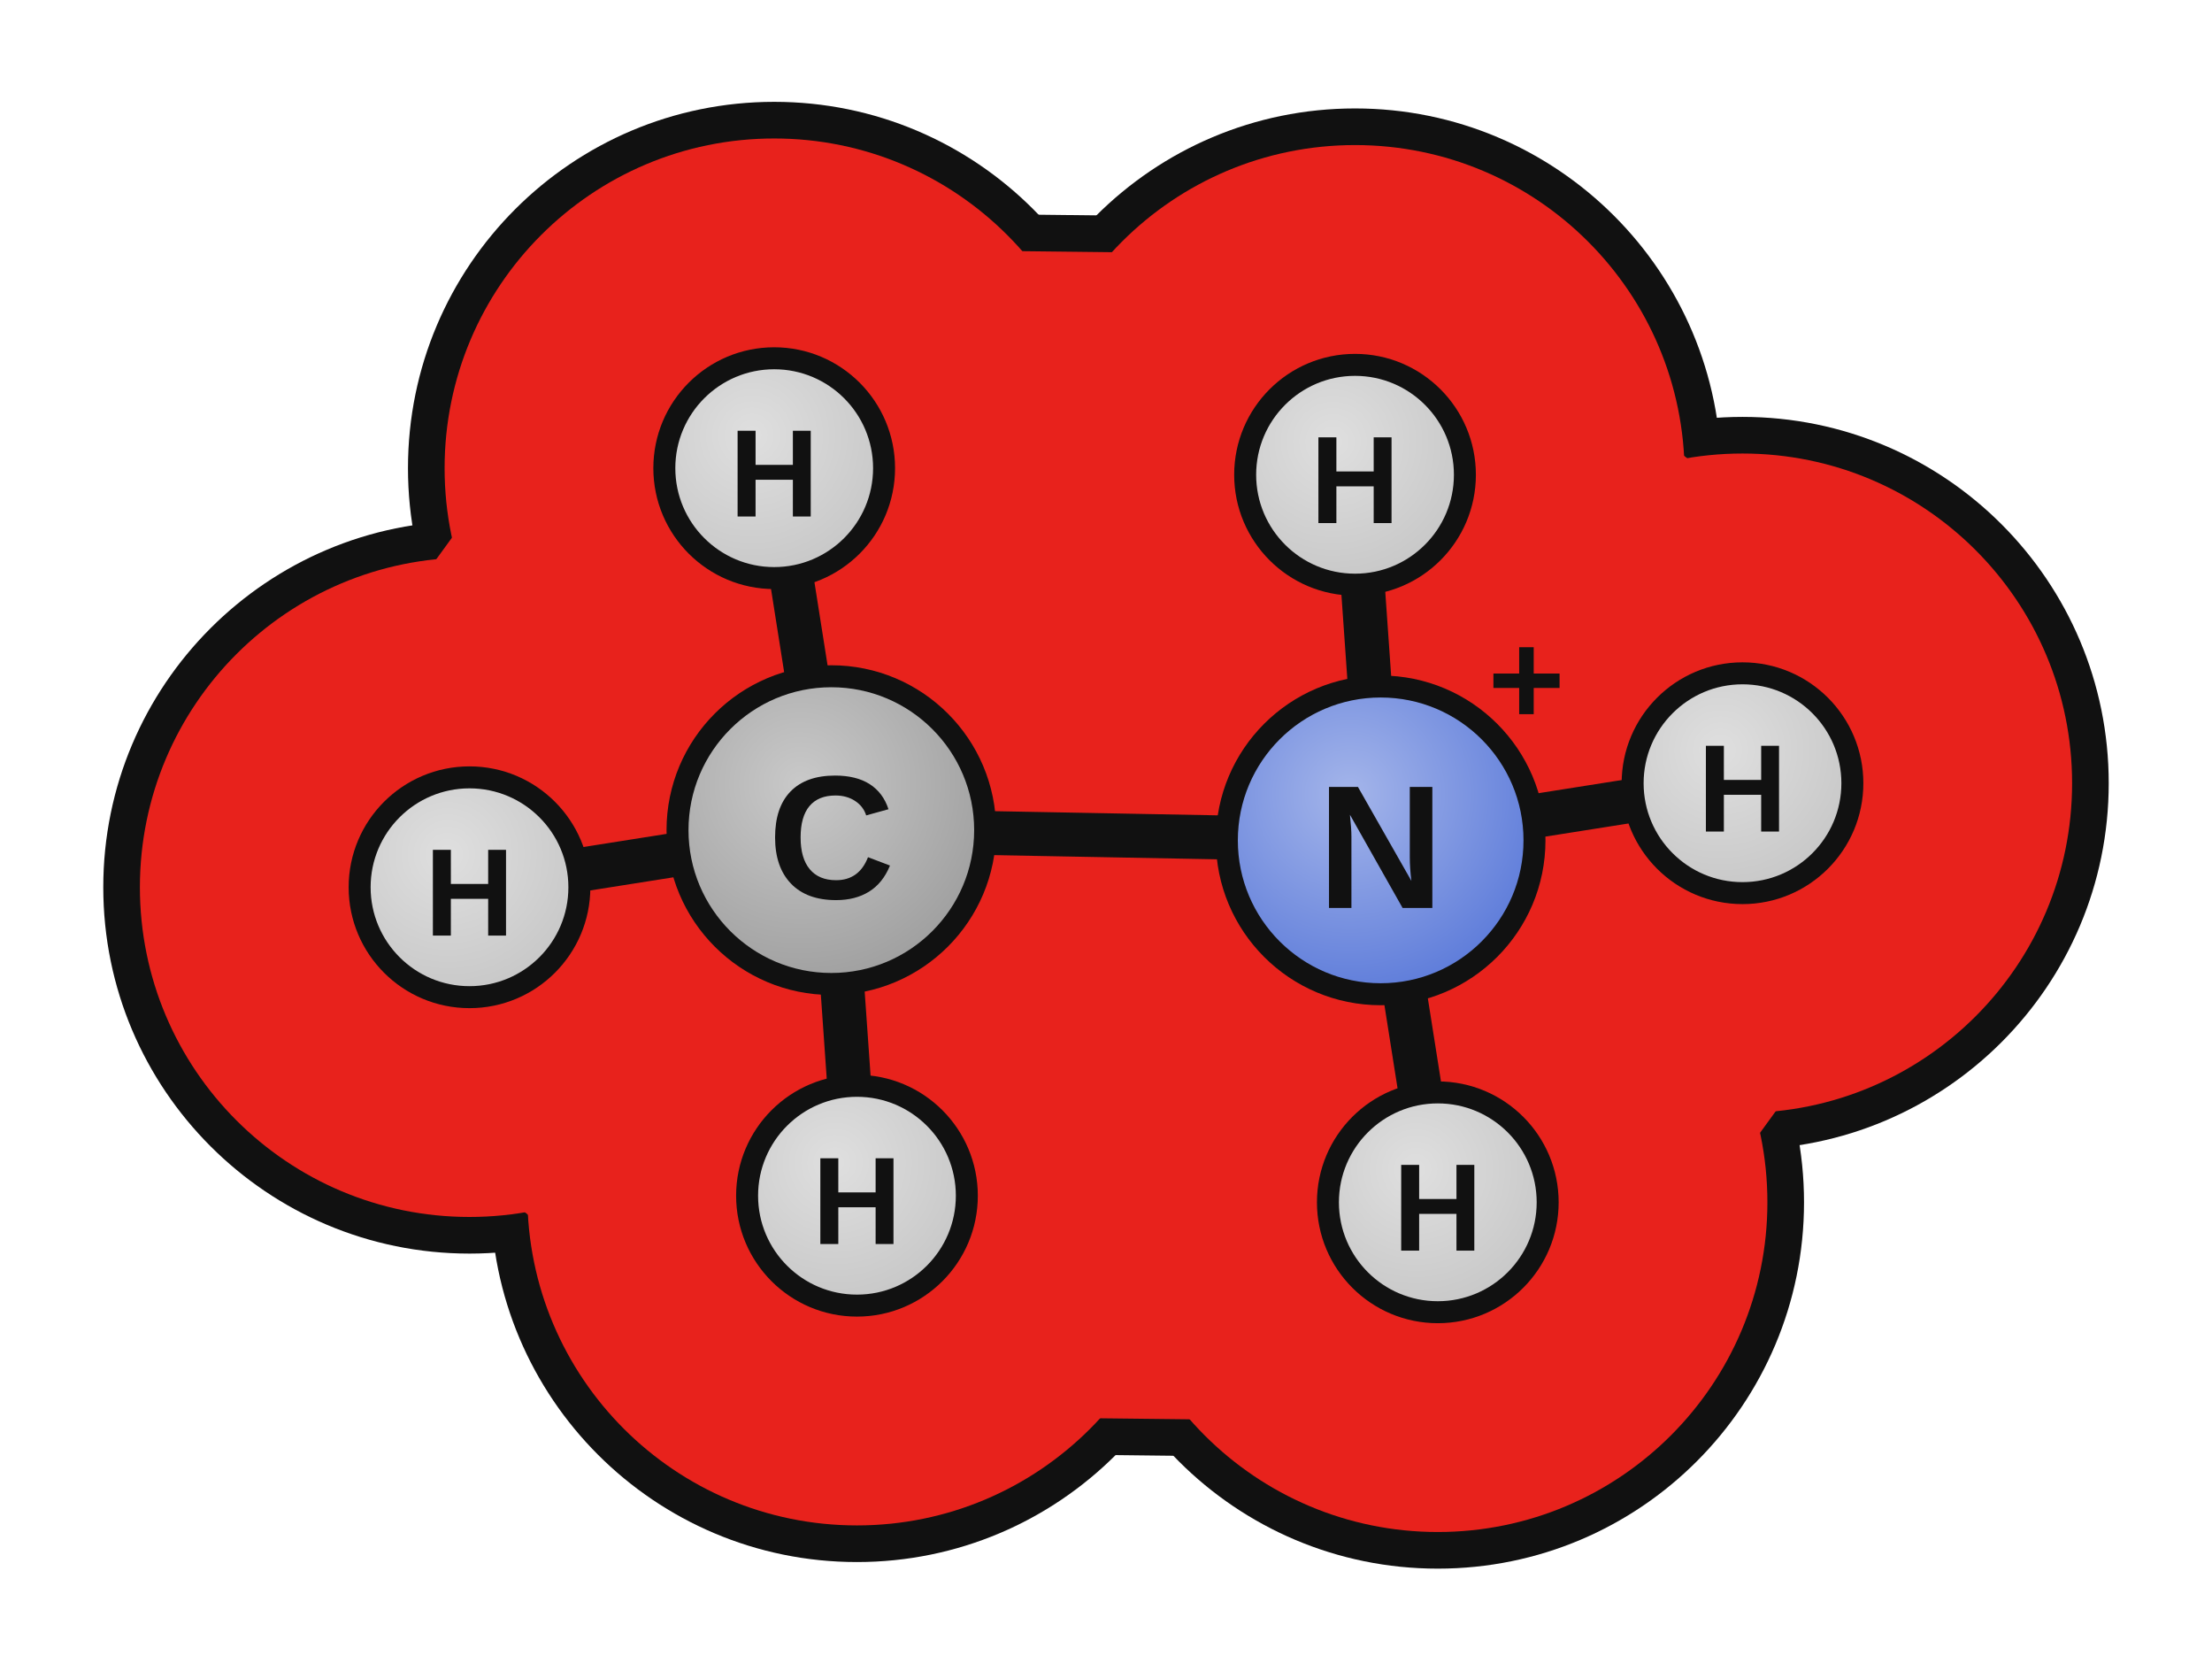
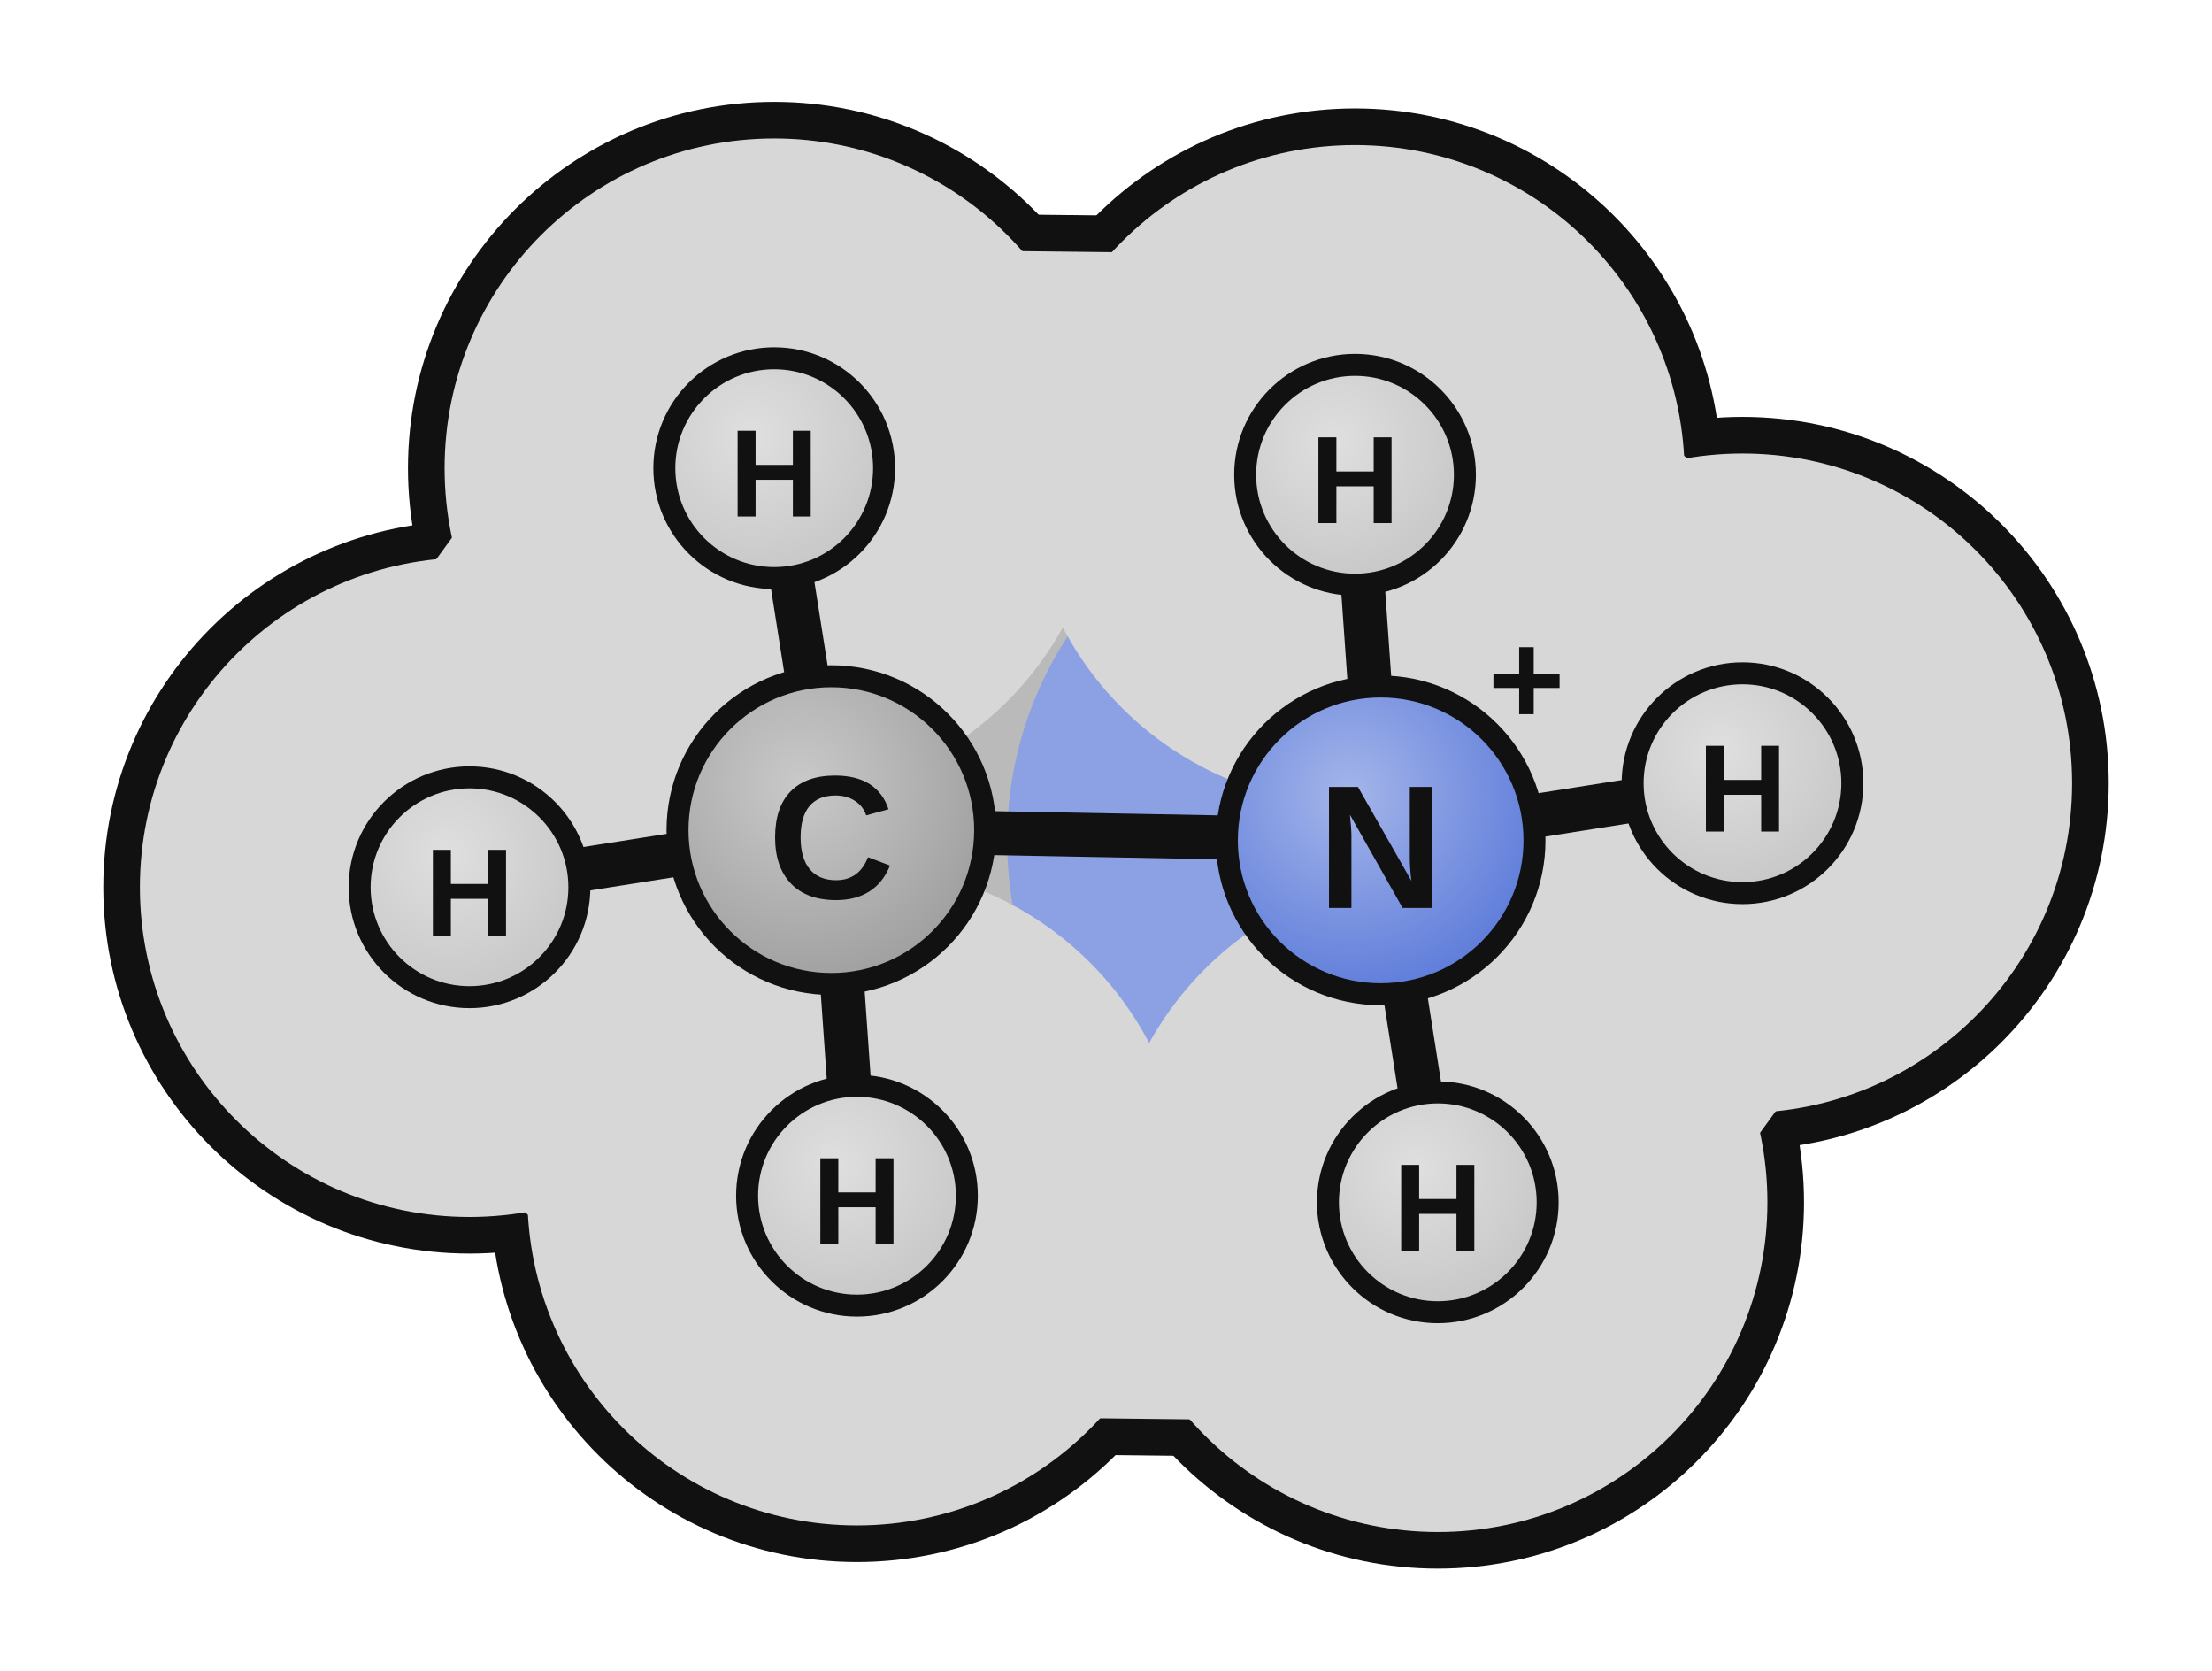
<svg xmlns="http://www.w3.org/2000/svg" viewBox="-151 -114 302 228" width="302" height="228">
  <defs>
    <radialGradient id="gC" cx="40%" cy="35%" r="70%">
      <stop offset="0" stop-color="#c9c9c9" />
      <stop offset="1" stop-color="#9d9d9d" />
    </radialGradient>
    <radialGradient id="gH" cx="40%" cy="35%" r="70%">
      <stop offset="0" stop-color="#dfdfdf" />
      <stop offset="1" stop-color="#c6c6c6" />
    </radialGradient>
    <radialGradient id="gN" cx="40%" cy="35%" r="70%">
      <stop offset="0" stop-color="#a4b5ea" />
      <stop offset="1" stop-color="#5a79d9" />
    </radialGradient>
    <radialGradient id="gO" cx="40%" cy="35%" r="70%">
      <stop offset="0" stop-color="#f0918b" />
      <stop offset="1" stop-color="#e5382d" />
    </radialGradient>
    <radialGradient id="gP" cx="40%" cy="35%" r="70%">
      <stop offset="0" stop-color="#f6c38a" />
      <stop offset="1" stop-color="#f0932b" />
    </radialGradient>
    <radialGradient id="gS" cx="40%" cy="35%" r="70%">
      <stop offset="0" stop-color="#efe499" />
      <stop offset="1" stop-color="#e3cf46" />
    </radialGradient>
    <radialGradient id="gMg" cx="40%" cy="35%" r="70%">
      <stop offset="0" stop-color="#b8e4b8" />
      <stop offset="1" stop-color="#7fcf7f" />
    </radialGradient>
    <radialGradient id="gX" cx="40%" cy="35%" r="70%">
      <stop offset="0" stop-color="#e0e0e0" />
      <stop offset="1" stop-color="#b0b0b0" />
    </radialGradient>
+     <linearGradient id="l0" gradientUnits="userSpaceOnUse" x1="-37.5" y1="-0.7" x2="37.5" y2="0.7">
+       <stop offset="0.45" stop-color="#bababa" />
+       <stop offset="0.55" stop-color="#8ba1e4" />
+     </linearGradient>
+     <linearGradient id="l1" gradientUnits="userSpaceOnUse" x1="-37.5" y1="-0.7" x2="-34.0" y2="49.2">
+       <stop offset="0.45" stop-color="#bababa" />
+       <stop offset="0.55" stop-color="#d7d7d7" />
+     </linearGradient>
+     <linearGradient id="l2" gradientUnits="userSpaceOnUse" x1="-37.5" y1="-0.7" x2="-45.3" y2="-50.1">
+       <stop offset="0.45" stop-color="#bababa" />
+       <stop offset="0.55" stop-color="#d7d7d7" />
+     </linearGradient>
+     <linearGradient id="l3" gradientUnits="userSpaceOnUse" x1="-37.5" y1="-0.7" x2="-86.9" y2="7.1">
+       <stop offset="0.45" stop-color="#bababa" />
+       <stop offset="0.55" stop-color="#d7d7d7" />
+     </linearGradient>
+     <linearGradient id="l4" gradientUnits="userSpaceOnUse" x1="-37.5" y1="-0.7" x2="34.0" y2="-49.2">
+       <stop offset="0.45" stop-color="#bababa" />
+       <stop offset="0.55" stop-color="#d7d7d7" />
+     </linearGradient>
+     <linearGradient id="l5" gradientUnits="userSpaceOnUse" x1="-37.5" y1="-0.7" x2="45.3" y2="50.1">
+       <stop offset="0.45" stop-color="#bababa" />
+       <stop offset="0.55" stop-color="#d7d7d7" />
+     </linearGradient>
+     <linearGradient id="l6" gradientUnits="userSpaceOnUse" x1="-37.5" y1="-0.7" x2="86.9" y2="-7.1">
+       <stop offset="0.41" stop-color="#bababa" />
+       <stop offset="0.64" stop-color="#d7d7d7" />
+     </linearGradient>
+     <linearGradient id="l7" gradientUnits="userSpaceOnUse" x1="37.5" y1="0.7" x2="-34.0" y2="49.2">
+       <stop offset="0.45" stop-color="#8ba1e4" />
+       <stop offset="0.55" stop-color="#d7d7d7" />
+     </linearGradient>
+     <linearGradient id="l8" gradientUnits="userSpaceOnUse" x1="37.5" y1="0.7" x2="-45.3" y2="-50.1">
+       <stop offset="0.45" stop-color="#8ba1e4" />
+       <stop offset="0.55" stop-color="#d7d7d7" />
+     </linearGradient>
+     <linearGradient id="l9" gradientUnits="userSpaceOnUse" x1="37.5" y1="0.7" x2="-86.9" y2="7.1">
+       <stop offset="0.41" stop-color="#8ba1e4" />
+       <stop offset="0.64" stop-color="#d7d7d7" />
+     </linearGradient>
+     <linearGradient id="l10" gradientUnits="userSpaceOnUse" x1="37.5" y1="0.7" x2="34.0" y2="-49.2">
+       <stop offset="0.45" stop-color="#8ba1e4" />
+       <stop offset="0.55" stop-color="#d7d7d7" />
+     </linearGradient>
+     <linearGradient id="l11" gradientUnits="userSpaceOnUse" x1="37.5" y1="0.7" x2="45.3" y2="50.1">
+       <stop offset="0.45" stop-color="#8ba1e4" />
+       <stop offset="0.55" stop-color="#d7d7d7" />
+     </linearGradient>
+     <linearGradient id="l12" gradientUnits="userSpaceOnUse" x1="37.5" y1="0.7" x2="86.9" y2="-7.1">
+       <stop offset="0.45" stop-color="#8ba1e4" />
+       <stop offset="0.55" stop-color="#d7d7d7" />
+     </linearGradient>
+     <linearGradient id="l13" gradientUnits="userSpaceOnUse" x1="-34.0" y1="49.2" x2="-45.3" y2="-50.1">
+       <stop offset="0.45" stop-color="#d7d7d7" />
+       <stop offset="0.55" stop-color="#d7d7d7" />
+     </linearGradient>
+     <linearGradient id="l14" gradientUnits="userSpaceOnUse" x1="-34.0" y1="49.2" x2="-86.9" y2="7.1">
+       <stop offset="0.45" stop-color="#d7d7d7" />
+       <stop offset="0.55" stop-color="#d7d7d7" />
+     </linearGradient>
+     <linearGradient id="l15" gradientUnits="userSpaceOnUse" x1="-34.0" y1="49.2" x2="34.0" y2="-49.2">
+       <stop offset="0.38" stop-color="#d7d7d7" />
+       <stop offset="0.62" stop-color="#d7d7d7" />
+     </linearGradient>
+     <linearGradient id="l16" gradientUnits="userSpaceOnUse" x1="-34.0" y1="49.2" x2="45.3" y2="50.1">
+       <stop offset="0.45" stop-color="#d7d7d7" />
+       <stop offset="0.55" stop-color="#d7d7d7" />
+     </linearGradient>
+     <linearGradient id="l17" gradientUnits="userSpaceOnUse" x1="-34.0" y1="49.2" x2="86.9" y2="-7.1">
+       <stop offset="0.34" stop-color="#d7d7d7" />
+       <stop offset="0.66" stop-color="#d7d7d7" />
+     </linearGradient>
+     <linearGradient id="l18" gradientUnits="userSpaceOnUse" x1="-45.3" y1="-50.1" x2="-86.9" y2="7.1">
+       <stop offset="0.45" stop-color="#d7d7d7" />
+       <stop offset="0.55" stop-color="#d7d7d7" />
+     </linearGradient>
+     <linearGradient id="l19" gradientUnits="userSpaceOnUse" x1="-45.3" y1="-50.1" x2="34.0" y2="-49.2">
+       <stop offset="0.45" stop-color="#d7d7d7" />
+       <stop offset="0.55" stop-color="#d7d7d7" />
+     </linearGradient>
+     <linearGradient id="l20" gradientUnits="userSpaceOnUse" x1="-45.3" y1="-50.1" x2="45.3" y2="50.1">
+       <stop offset="0.33" stop-color="#d7d7d7" />
+       <stop offset="0.67" stop-color="#d7d7d7" />
+     </linearGradient>
+     <linearGradient id="l21" gradientUnits="userSpaceOnUse" x1="-45.3" y1="-50.1" x2="86.9" y2="-7.1">
+       <stop offset="0.32" stop-color="#d7d7d7" />
+       <stop offset="0.68" stop-color="#d7d7d7" />
+     </linearGradient>
+     <linearGradient id="l22" gradientUnits="userSpaceOnUse" x1="-86.9" y1="7.1" x2="34.0" y2="-49.2">
+       <stop offset="0.34" stop-color="#d7d7d7" />
+       <stop offset="0.66" stop-color="#d7d7d7" />
+     </linearGradient>
+     <linearGradient id="l23" gradientUnits="userSpaceOnUse" x1="-86.9" y1="7.1" x2="45.3" y2="50.1">
+       <stop offset="0.32" stop-color="#d7d7d7" />
+       <stop offset="0.68" stop-color="#d7d7d7" />
+     </linearGradient>
+     <linearGradient id="l24" gradientUnits="userSpaceOnUse" x1="34.0" y1="-49.2" x2="45.3" y2="50.1">
+       <stop offset="0.45" stop-color="#d7d7d7" />
+       <stop offset="0.55" stop-color="#d7d7d7" />
+     </linearGradient>
+     <linearGradient id="l25" gradientUnits="userSpaceOnUse" x1="34.0" y1="-49.2" x2="86.9" y2="-7.1">
+       <stop offset="0.45" stop-color="#d7d7d7" />
+       <stop offset="0.55" stop-color="#d7d7d7" />
+     </linearGradient>
+     <linearGradient id="l26" gradientUnits="userSpaceOnUse" x1="45.3" y1="50.1" x2="86.9" y2="-7.1">
+       <stop offset="0.45" stop-color="#d7d7d7" />
+       <stop offset="0.55" stop-color="#d7d7d7" />
+     </linearGradient>
+     <linearGradient id="l27" gradientUnits="userSpaceOnUse" x1="-37.5" y1="-0.7" x2="37.5" y2="0.7">
+       <stop offset="0.45" stop-color="#bababa" />
+       <stop offset="0.55" stop-color="#8ba1e4" />
+     </linearGradient>
+     <linearGradient id="l28" gradientUnits="userSpaceOnUse" x1="-37.5" y1="-0.7" x2="-34.0" y2="49.2">
+       <stop offset="0.45" stop-color="#bababa" />
+       <stop offset="0.55" stop-color="#d7d7d7" />
+     </linearGradient>
+     <linearGradient id="l29" gradientUnits="userSpaceOnUse" x1="-37.5" y1="-0.7" x2="-45.3" y2="-50.1">
+       <stop offset="0.45" stop-color="#bababa" />
+       <stop offset="0.55" stop-color="#d7d7d7" />
+     </linearGradient>
+     <linearGradient id="l30" gradientUnits="userSpaceOnUse" x1="-37.5" y1="-0.7" x2="-86.9" y2="7.1">
+       <stop offset="0.45" stop-color="#bababa" />
+       <stop offset="0.55" stop-color="#d7d7d7" />
+     </linearGradient>
+     <linearGradient id="l31" gradientUnits="userSpaceOnUse" x1="37.5" y1="0.7" x2="34.0" y2="-49.2">
+       <stop offset="0.45" stop-color="#8ba1e4" />
+       <stop offset="0.55" stop-color="#d7d7d7" />
+     </linearGradient>
+     <linearGradient id="l32" gradientUnits="userSpaceOnUse" x1="37.5" y1="0.7" x2="45.3" y2="50.1">
+       <stop offset="0.45" stop-color="#8ba1e4" />
+       <stop offset="0.55" stop-color="#d7d7d7" />
+     </linearGradient>
+     <linearGradient id="l33" gradientUnits="userSpaceOnUse" x1="37.5" y1="0.7" x2="86.9" y2="-7.1">
+       <stop offset="0.45" stop-color="#8ba1e4" />
+       <stop offset="0.55" stop-color="#d7d7d7" />
+     </linearGradient>
  </defs>
  <g fill="#111" stroke="#111" stroke-linecap="round" stroke-linejoin="round">
    <line x1="-37.5" y1="-0.7" x2="37.5" y2="0.7" stroke-width="70.0" />
    <line x1="-37.5" y1="-0.7" x2="-34.0" y2="49.2" stroke-width="70.0" />
    <line x1="-37.5" y1="-0.7" x2="-45.3" y2="-50.1" stroke-width="70.0" />
    <line x1="-37.5" y1="-0.7" x2="-86.9" y2="7.1" stroke-width="70.0" />
    <line x1="37.5" y1="0.7" x2="34.0" y2="-49.2" stroke-width="70.0" />
    <line x1="37.5" y1="0.7" x2="45.3" y2="50.1" stroke-width="70.0" />
    <line x1="37.5" y1="0.7" x2="86.9" y2="-7.1" stroke-width="70.0" />
    <line x1="-37.5" y1="-0.7" x2="37.5" y2="0.7" stroke-width="70.0" />
    <line x1="-37.5" y1="-0.7" x2="-34.0" y2="49.2" stroke-width="70.0" />
    <line x1="-37.5" y1="-0.7" x2="-45.3" y2="-50.1" stroke-width="70.0" />
    <line x1="-37.5" y1="-0.7" x2="-86.9" y2="7.1" stroke-width="70.0" />
    <line x1="-37.5" y1="-0.7" x2="34.0" y2="-49.2" stroke-width="70.0" />
    <line x1="-37.5" y1="-0.7" x2="45.3" y2="50.1" stroke-width="70.0" />
    <line x1="-37.5" y1="-0.7" x2="86.9" y2="-7.1" stroke-width="70.0" />
    <line x1="37.5" y1="0.7" x2="-34.0" y2="49.2" stroke-width="70.0" />
    <line x1="37.5" y1="0.7" x2="-45.3" y2="-50.1" stroke-width="70.0" />
    <line x1="37.5" y1="0.7" x2="-86.9" y2="7.1" stroke-width="70.0" />
    <line x1="37.5" y1="0.7" x2="34.0" y2="-49.2" stroke-width="70.0" />
    <line x1="37.5" y1="0.7" x2="45.3" y2="50.1" stroke-width="70.0" />
    <line x1="37.5" y1="0.7" x2="86.9" y2="-7.1" stroke-width="70.0" />
    <line x1="-34.0" y1="49.2" x2="-45.3" y2="-50.1" stroke-width="70.0" />
    <line x1="-34.0" y1="49.2" x2="-86.9" y2="7.1" stroke-width="70.0" />
    <line x1="-34.0" y1="49.2" x2="34.0" y2="-49.2" stroke-width="70.0" />
    <line x1="-34.0" y1="49.2" x2="45.3" y2="50.1" stroke-width="70.0" />
    <line x1="-34.0" y1="49.2" x2="86.9" y2="-7.1" stroke-width="70.0" />
    <line x1="-45.3" y1="-50.1" x2="-86.9" y2="7.1" stroke-width="70.0" />
    <line x1="-45.3" y1="-50.1" x2="34.0" y2="-49.2" stroke-width="70.0" />
    <line x1="-45.3" y1="-50.1" x2="45.3" y2="50.1" stroke-width="70.0" />
    <line x1="-45.3" y1="-50.1" x2="86.9" y2="-7.1" stroke-width="70.0" />
    <line x1="-86.9" y1="7.1" x2="34.0" y2="-49.2" stroke-width="70.0" />
    <line x1="-86.9" y1="7.1" x2="45.3" y2="50.1" stroke-width="70.0" />
    <line x1="34.0" y1="-49.2" x2="45.3" y2="50.1" stroke-width="70.0" />
    <line x1="34.0" y1="-49.2" x2="86.9" y2="-7.1" stroke-width="70.0" />
    <line x1="45.3" y1="50.1" x2="86.9" y2="-7.1" stroke-width="70.0" />
    <circle cx="-37.5" cy="-0.7" r="56.0" stroke="none" />
    <circle cx="37.5" cy="0.7" r="56.0" stroke="none" />
    <circle cx="-34.0" cy="49.2" r="50.0" stroke="none" />
    <circle cx="-45.3" cy="-50.1" r="50.0" stroke="none" />
    <circle cx="-86.9" cy="7.1" r="50.0" stroke="none" />
    <circle cx="34.0" cy="-49.2" r="50.0" stroke="none" />
    <circle cx="45.3" cy="50.1" r="50.0" stroke="none" />
    <circle cx="86.9" cy="-7.1" r="50.0" stroke="none" />
  </g>
-   <g fill="#e8221c" stroke="#e8221c" stroke-linecap="round" stroke-linejoin="round">
-     <line x1="-37.5" y1="-0.7" x2="37.5" y2="0.7" stroke-width="60.0" />
-     <line x1="-37.5" y1="-0.7" x2="-34.0" y2="49.2" stroke-width="60.0" />
-     <line x1="-37.5" y1="-0.7" x2="-45.3" y2="-50.1" stroke-width="60.0" />
-     <line x1="-37.5" y1="-0.7" x2="-86.9" y2="7.1" stroke-width="60.0" />
-     <line x1="37.5" y1="0.7" x2="34.0" y2="-49.2" stroke-width="60.0" />
-     <line x1="37.5" y1="0.7" x2="45.3" y2="50.1" stroke-width="60.0" />
-     <line x1="37.5" y1="0.7" x2="86.9" y2="-7.1" stroke-width="60.0" />
-     <line x1="-37.5" y1="-0.7" x2="37.5" y2="0.7" stroke-width="60.0" />
-     <line x1="-37.5" y1="-0.7" x2="-34.0" y2="49.2" stroke-width="60.0" />
-     <line x1="-37.5" y1="-0.7" x2="-45.3" y2="-50.1" stroke-width="60.0" />
-     <line x1="-37.5" y1="-0.7" x2="-86.9" y2="7.1" stroke-width="60.0" />
-     <line x1="-37.5" y1="-0.7" x2="34.0" y2="-49.2" stroke-width="60.0" />
-     <line x1="-37.5" y1="-0.7" x2="45.3" y2="50.1" stroke-width="60.0" />
-     <line x1="-37.5" y1="-0.7" x2="86.9" y2="-7.1" stroke-width="60.0" />
-     <line x1="37.5" y1="0.7" x2="-34.0" y2="49.2" stroke-width="60.0" />
-     <line x1="37.5" y1="0.7" x2="-45.3" y2="-50.1" stroke-width="60.0" />
-     <line x1="37.5" y1="0.7" x2="-86.9" y2="7.1" stroke-width="60.0" />
-     <line x1="37.5" y1="0.7" x2="34.0" y2="-49.2" stroke-width="60.0" />
-     <line x1="37.5" y1="0.7" x2="45.3" y2="50.1" stroke-width="60.0" />
-     <line x1="37.5" y1="0.7" x2="86.9" y2="-7.1" stroke-width="60.0" />
-     <line x1="-34.0" y1="49.2" x2="-45.3" y2="-50.1" stroke-width="60.0" />
-     <line x1="-34.0" y1="49.2" x2="-86.9" y2="7.1" stroke-width="60.0" />
-     <line x1="-34.0" y1="49.2" x2="34.0" y2="-49.2" stroke-width="60.0" />
-     <line x1="-34.0" y1="49.2" x2="45.3" y2="50.1" stroke-width="60.0" />
-     <line x1="-34.0" y1="49.2" x2="86.9" y2="-7.1" stroke-width="60.0" />
-     <line x1="-45.3" y1="-50.1" x2="-86.9" y2="7.1" stroke-width="60.0" />
-     <line x1="-45.3" y1="-50.1" x2="34.0" y2="-49.2" stroke-width="60.0" />
-     <line x1="-45.3" y1="-50.1" x2="45.3" y2="50.1" stroke-width="60.0" />
-     <line x1="-45.3" y1="-50.1" x2="86.9" y2="-7.1" stroke-width="60.0" />
-     <line x1="-86.9" y1="7.1" x2="34.0" y2="-49.2" stroke-width="60.0" />
-     <line x1="-86.9" y1="7.1" x2="45.3" y2="50.1" stroke-width="60.0" />
-     <line x1="34.0" y1="-49.2" x2="45.3" y2="50.1" stroke-width="60.0" />
-     <line x1="34.0" y1="-49.2" x2="86.9" y2="-7.1" stroke-width="60.0" />
-     <line x1="45.3" y1="50.1" x2="86.9" y2="-7.1" stroke-width="60.0" />
-     <circle cx="-37.5" cy="-0.7" r="51.0" stroke="none" />
-     <circle cx="37.5" cy="0.7" r="51.0" stroke="none" />
-     <circle cx="-34.0" cy="49.2" r="45.0" stroke="none" />
-     <circle cx="-45.3" cy="-50.1" r="45.0" stroke="none" />
-     <circle cx="-86.9" cy="7.1" r="45.0" stroke="none" />
-     <circle cx="34.0" cy="-49.2" r="45.0" stroke="none" />
-     <circle cx="45.3" cy="50.1" r="45.0" stroke="none" />
-     <circle cx="86.9" cy="-7.1" r="45.0" stroke="none" />
+   <g stroke-linejoin="round">
+     <line x1="-37.5" y1="-0.7" x2="37.5" y2="0.7" stroke="url(#l0)" stroke-width="60.0" stroke-linecap="round" />
+     <line x1="-37.5" y1="-0.7" x2="-34.0" y2="49.2" stroke="url(#l1)" stroke-width="60.0" stroke-linecap="round" />
+     <line x1="-37.5" y1="-0.7" x2="-45.3" y2="-50.1" stroke="url(#l2)" stroke-width="60.0" stroke-linecap="round" />
+     <line x1="-37.5" y1="-0.7" x2="-86.9" y2="7.1" stroke="url(#l3)" stroke-width="60.0" stroke-linecap="round" />
+     <line x1="-37.5" y1="-0.7" x2="34.0" y2="-49.2" stroke="url(#l4)" stroke-width="60.0" stroke-linecap="round" />
+     <line x1="-37.5" y1="-0.7" x2="45.3" y2="50.1" stroke="url(#l5)" stroke-width="60.0" stroke-linecap="round" />
+     <line x1="-37.5" y1="-0.7" x2="86.9" y2="-7.1" stroke="url(#l6)" stroke-width="60.0" stroke-linecap="round" />
+     <line x1="37.5" y1="0.7" x2="-34.0" y2="49.2" stroke="url(#l7)" stroke-width="60.0" stroke-linecap="round" />
+     <line x1="37.5" y1="0.7" x2="-45.3" y2="-50.1" stroke="url(#l8)" stroke-width="60.0" stroke-linecap="round" />
+     <line x1="37.5" y1="0.7" x2="-86.9" y2="7.1" stroke="url(#l9)" stroke-width="60.0" stroke-linecap="round" />
+     <line x1="37.5" y1="0.7" x2="34.0" y2="-49.2" stroke="url(#l10)" stroke-width="60.0" stroke-linecap="round" />
+     <line x1="37.5" y1="0.7" x2="45.3" y2="50.1" stroke="url(#l11)" stroke-width="60.0" stroke-linecap="round" />
+     <line x1="37.5" y1="0.7" x2="86.9" y2="-7.1" stroke="url(#l12)" stroke-width="60.0" stroke-linecap="round" />
+     <line x1="-34.0" y1="49.2" x2="-45.3" y2="-50.1" stroke="url(#l13)" stroke-width="60.0" stroke-linecap="round" />
+     <line x1="-34.0" y1="49.2" x2="-86.9" y2="7.1" stroke="url(#l14)" stroke-width="60.0" stroke-linecap="round" />
+     <line x1="-34.0" y1="49.2" x2="34.0" y2="-49.2" stroke="url(#l15)" stroke-width="60.0" stroke-linecap="round" />
+     <line x1="-34.0" y1="49.2" x2="45.3" y2="50.1" stroke="url(#l16)" stroke-width="60.0" stroke-linecap="round" />
+     <line x1="-34.0" y1="49.2" x2="86.9" y2="-7.1" stroke="url(#l17)" stroke-width="60.0" stroke-linecap="round" />
+     <line x1="-45.3" y1="-50.1" x2="-86.9" y2="7.1" stroke="url(#l18)" stroke-width="60.0" stroke-linecap="round" />
+     <line x1="-45.3" y1="-50.1" x2="34.0" y2="-49.2" stroke="url(#l19)" stroke-width="60.0" stroke-linecap="round" />
+     <line x1="-45.3" y1="-50.1" x2="45.3" y2="50.1" stroke="url(#l20)" stroke-width="60.0" stroke-linecap="round" />
+     <line x1="-45.3" y1="-50.1" x2="86.9" y2="-7.1" stroke="url(#l21)" stroke-width="60.0" stroke-linecap="round" />
+     <line x1="-86.9" y1="7.1" x2="34.0" y2="-49.2" stroke="url(#l22)" stroke-width="60.0" stroke-linecap="round" />
+     <line x1="-86.9" y1="7.1" x2="45.3" y2="50.1" stroke="url(#l23)" stroke-width="60.0" stroke-linecap="round" />
+     <line x1="34.0" y1="-49.2" x2="45.3" y2="50.1" stroke="url(#l24)" stroke-width="60.0" stroke-linecap="round" />
+     <line x1="34.0" y1="-49.2" x2="86.9" y2="-7.1" stroke="url(#l25)" stroke-width="60.0" stroke-linecap="round" />
+     <line x1="45.3" y1="50.1" x2="86.9" y2="-7.1" stroke="url(#l26)" stroke-width="60.0" stroke-linecap="round" />
+     <line x1="-37.5" y1="-0.7" x2="37.5" y2="0.7" stroke="url(#l27)" stroke-width="60.0" stroke-linecap="round" />
+     <line x1="-37.5" y1="-0.7" x2="-34.0" y2="49.2" stroke="url(#l28)" stroke-width="60.0" stroke-linecap="round" />
+     <line x1="-37.5" y1="-0.7" x2="-45.3" y2="-50.1" stroke="url(#l29)" stroke-width="60.0" stroke-linecap="round" />
+     <line x1="-37.5" y1="-0.7" x2="-86.9" y2="7.1" stroke="url(#l30)" stroke-width="60.0" stroke-linecap="round" />
+     <line x1="37.5" y1="0.7" x2="34.0" y2="-49.2" stroke="url(#l31)" stroke-width="60.0" stroke-linecap="round" />
+     <line x1="37.5" y1="0.7" x2="45.3" y2="50.1" stroke="url(#l32)" stroke-width="60.0" stroke-linecap="round" />
+     <line x1="37.5" y1="0.7" x2="86.9" y2="-7.1" stroke="url(#l33)" stroke-width="60.0" stroke-linecap="round" />
+     <circle cx="-37.5" cy="-0.7" r="51.0" fill="#bababa" stroke="none" />
+     <circle cx="37.5" cy="0.7" r="51.0" fill="#8ba1e4" stroke="none" />
+     <circle cx="-34.0" cy="49.2" r="45.0" fill="#d7d7d7" stroke="none" />
+     <circle cx="-45.3" cy="-50.1" r="45.0" fill="#d7d7d7" stroke="none" />
+     <circle cx="-86.9" cy="7.1" r="45.0" fill="#d7d7d7" stroke="none" />
+     <circle cx="34.0" cy="-49.2" r="45.0" fill="#d7d7d7" stroke="none" />
+     <circle cx="45.3" cy="50.1" r="45.0" fill="#d7d7d7" stroke="none" />
+     <circle cx="86.9" cy="-7.1" r="45.0" fill="#d7d7d7" stroke="none" />
  </g>
  <g stroke="#111" stroke-width="6" stroke-linecap="round">
    <line x1="-37.5" y1="-0.7" x2="37.5" y2="0.7" />
    <line x1="-37.5" y1="-0.7" x2="-34.0" y2="49.2" />
    <line x1="-37.5" y1="-0.7" x2="-45.3" y2="-50.1" />
    <line x1="-37.5" y1="-0.7" x2="-86.9" y2="7.1" />
    <line x1="37.5" y1="0.7" x2="34.0" y2="-49.2" />
    <line x1="37.5" y1="0.7" x2="45.3" y2="50.1" />
    <line x1="37.5" y1="0.7" x2="86.9" y2="-7.1" />
  </g>
  <circle cx="-37.5" cy="-0.7" r="21" fill="url(#gC)" stroke="#111" stroke-width="3" />
  <text x="-37.5" y="0.3" text-anchor="middle" dominant-baseline="central" font-family="Arial, Helvetica, sans-serif" font-weight="bold" font-size="24" fill="#111">C</text>
  <circle cx="37.5" cy="0.7" r="21" fill="url(#gN)" stroke="#111" stroke-width="3" />
  <text x="37.5" y="1.6" text-anchor="middle" dominant-baseline="central" font-family="Arial, Helvetica, sans-serif" font-weight="bold" font-size="24" fill="#111">N</text>
  <text x="57.4" y="-15.1" text-anchor="middle" font-family="Arial, Helvetica, sans-serif" font-weight="bold" font-size="18" fill="#111">+</text>
  <circle cx="-34.0" cy="49.2" r="15" fill="url(#gH)" stroke="#111" stroke-width="3" />
  <text x="-34.0" y="49.9" text-anchor="middle" dominant-baseline="central" font-family="Arial, Helvetica, sans-serif" font-weight="bold" font-size="17" fill="#111">H</text>
  <circle cx="-45.3" cy="-50.1" r="15" fill="url(#gH)" stroke="#111" stroke-width="3" />
  <text x="-45.3" y="-49.4" text-anchor="middle" dominant-baseline="central" font-family="Arial, Helvetica, sans-serif" font-weight="bold" font-size="17" fill="#111">H</text>
  <circle cx="-86.9" cy="7.1" r="15" fill="url(#gH)" stroke="#111" stroke-width="3" />
  <text x="-86.9" y="7.8" text-anchor="middle" dominant-baseline="central" font-family="Arial, Helvetica, sans-serif" font-weight="bold" font-size="17" fill="#111">H</text>
  <circle cx="34.0" cy="-49.2" r="15" fill="url(#gH)" stroke="#111" stroke-width="3" />
  <text x="34.0" y="-48.5" text-anchor="middle" dominant-baseline="central" font-family="Arial, Helvetica, sans-serif" font-weight="bold" font-size="17" fill="#111">H</text>
  <circle cx="45.3" cy="50.1" r="15" fill="url(#gH)" stroke="#111" stroke-width="3" />
  <text x="45.3" y="50.8" text-anchor="middle" dominant-baseline="central" font-family="Arial, Helvetica, sans-serif" font-weight="bold" font-size="17" fill="#111">H</text>
  <circle cx="86.9" cy="-7.1" r="15" fill="url(#gH)" stroke="#111" stroke-width="3" />
  <text x="86.9" y="-6.4" text-anchor="middle" dominant-baseline="central" font-family="Arial, Helvetica, sans-serif" font-weight="bold" font-size="17" fill="#111">H</text>
</svg>
